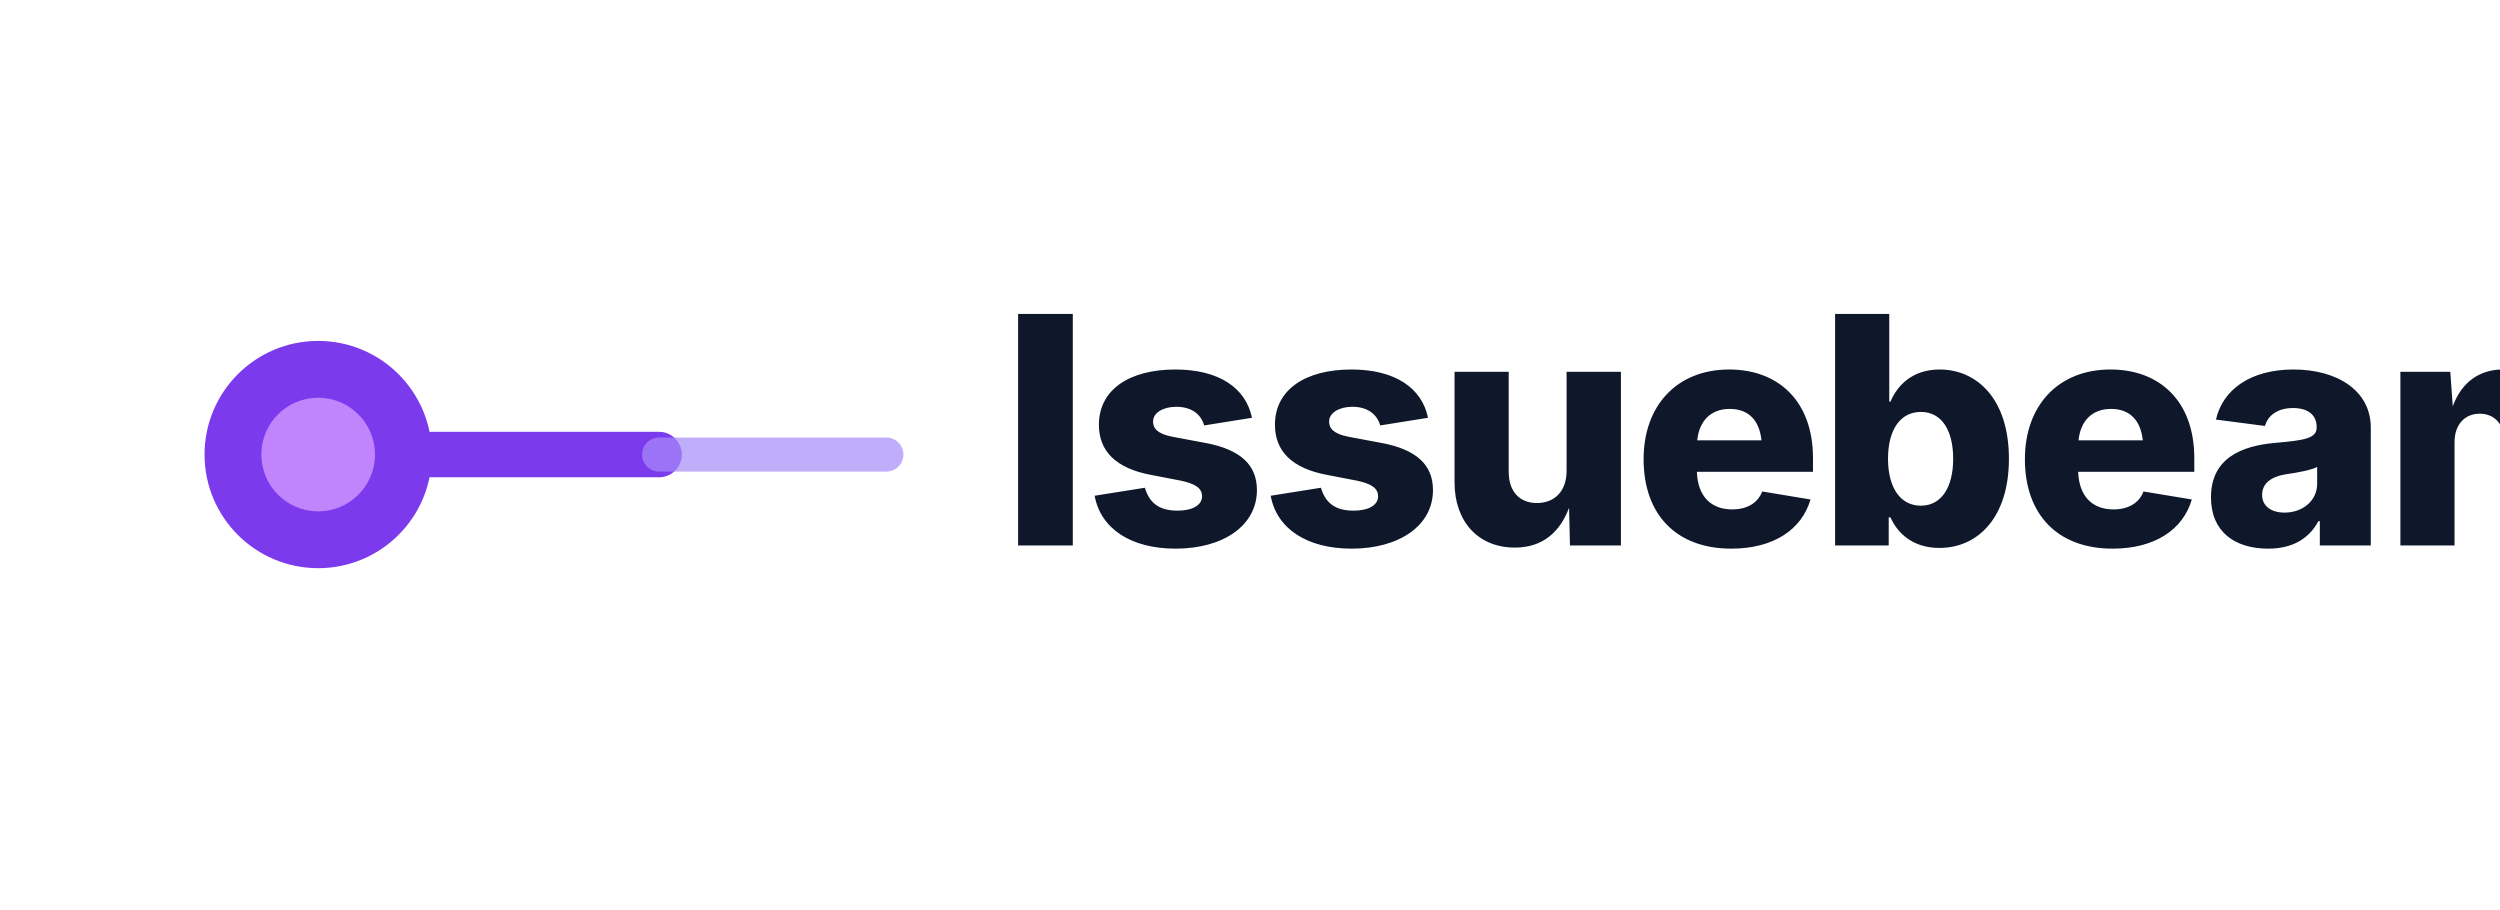
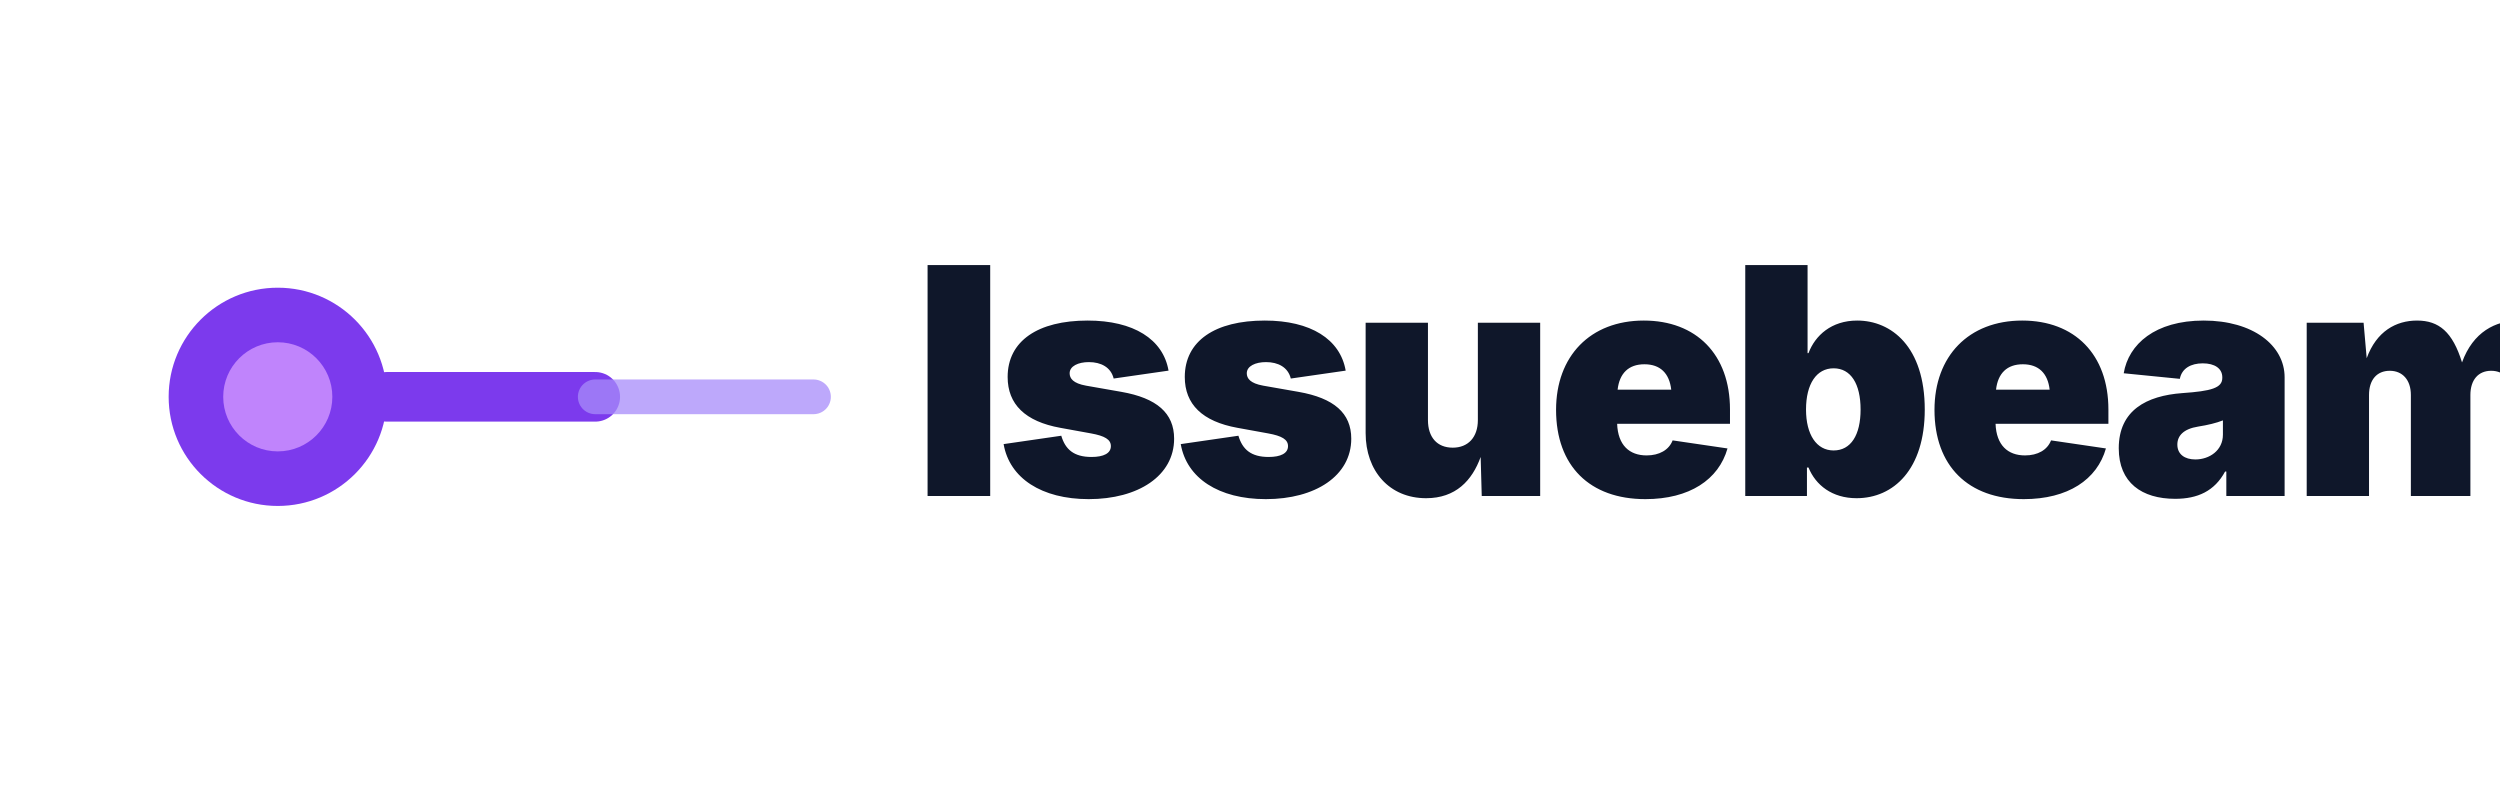
- <svg xmlns="http://www.w3.org/2000/svg" viewBox="0 0 220 80" fill="none" role="img" aria-label="Issuebeam">
-   <circle cx="28" cy="40" r="10" fill="#7c3aed" />
-   <circle cx="28" cy="40" r="5" fill="#c084fc" />
-   <line x1="38" y1="40" x2="58" y2="40" stroke="#7c3aed" stroke-width="4" stroke-linecap="round" />
-   <line x1="58" y1="40" x2="78" y2="40" stroke="#a78bfa" stroke-width="3" stroke-linecap="round" opacity="0.7" />
-   <text x="88" y="48" font-family="Inter, system-ui, sans-serif" font-size="28" font-weight="800" fill="#0f172a" letter-spacing="-0.02em">Issuebeam</text>
+ <svg xmlns="http://www.w3.org/2000/svg" viewBox="0 0 252 80" fill="none" role="img" aria-label="Issuebeam">
+   <circle cx="28" cy="40" r="11" fill="#7c3aed" />
+   <circle cx="28" cy="40" r="5.5" fill="#c084fc" />
+   <line x1="39" y1="40" x2="60" y2="40" stroke="#7c3aed" stroke-width="5" stroke-linecap="round" />
+   <line x1="60" y1="40" x2="82" y2="40" stroke="#a78bfa" stroke-width="3.5" stroke-linecap="round" opacity="0.75" />
+   <text x="92" y="50" font-family="Inter, system-ui, -apple-system, BlinkMacSystemFont, sans-serif" font-size="32" font-weight="900" fill="#0f172a" letter-spacing="-0.03em">Issuebeam</text>
</svg>
